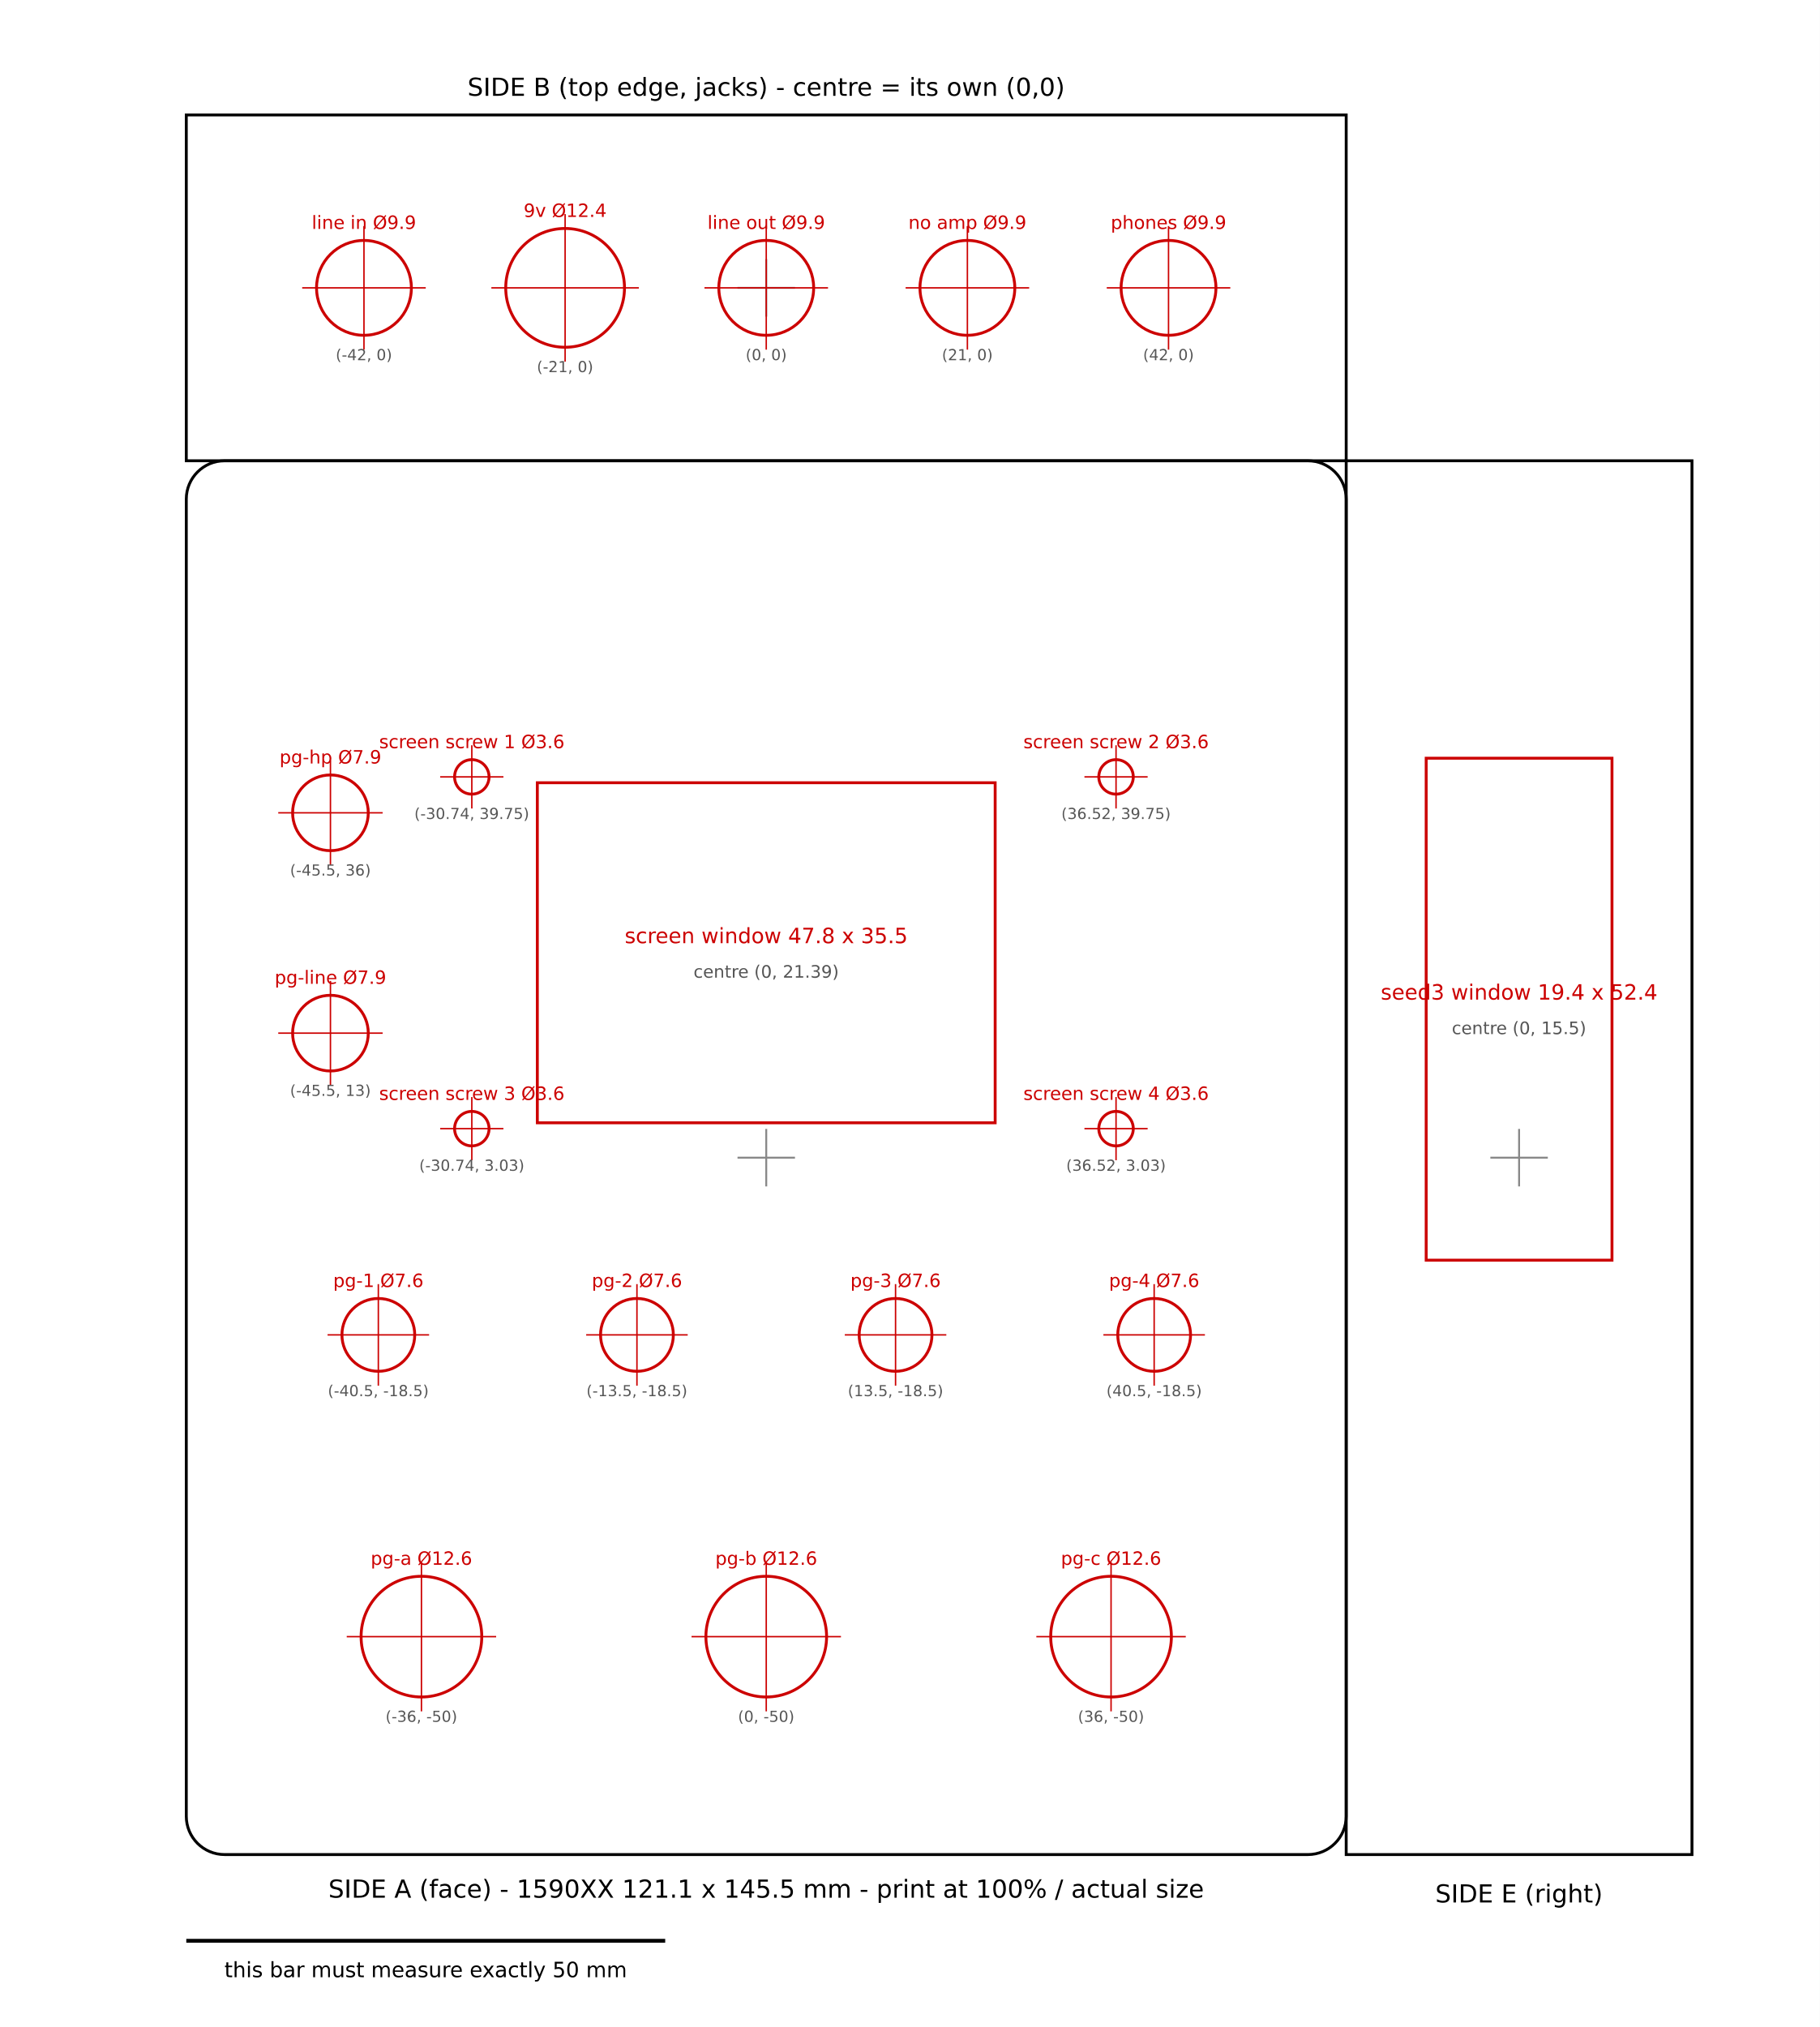
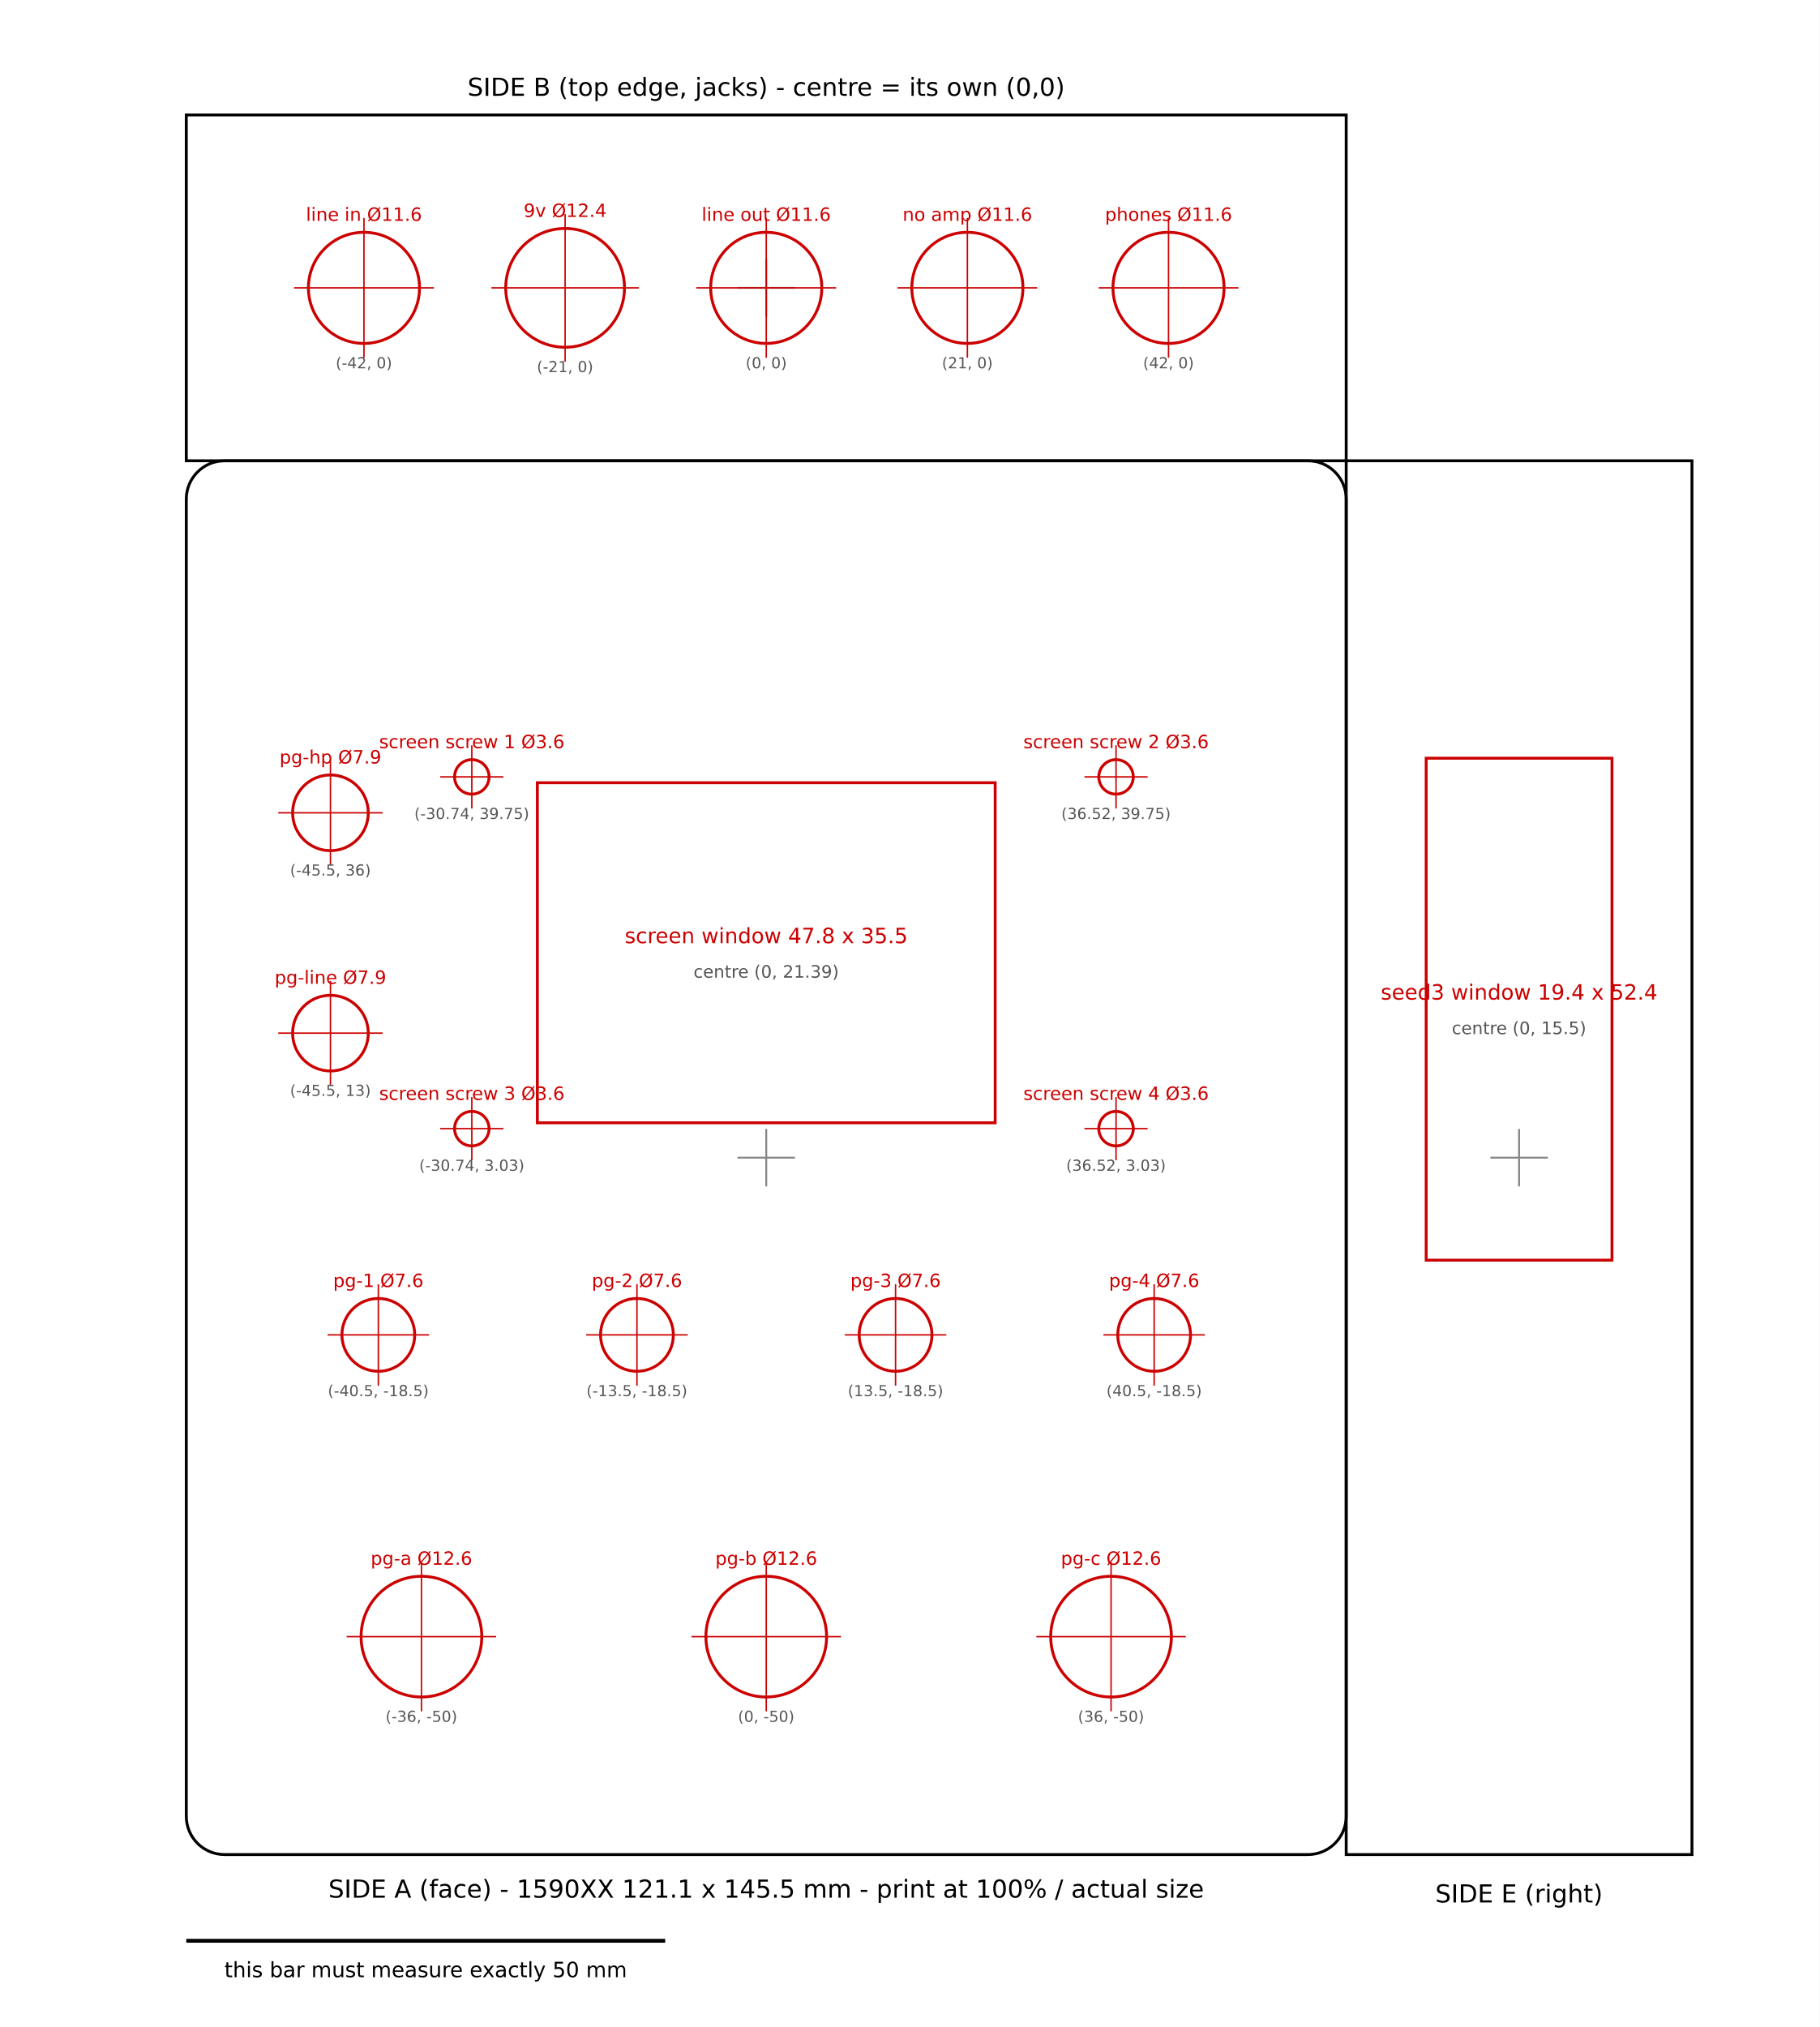
<svg xmlns="http://www.w3.org/2000/svg" width="190mm" height="211.6mm" viewBox="-80 -120.85 190 211.6">
  <rect x="-80" y="-120.85" width="190" height="211.6" fill="#fff" />
  <rect x="-60.55" y="-108.85" width="121.1" height="36.1" fill="none" stroke="#000" stroke-width="0.3" />
  <rect x="-60.55" y="-72.75" width="121.1" height="145.5" rx="4" fill="none" stroke="#000" stroke-width="0.3" />
  <text x="0.00" y="-110.85" font-family="DejaVu Sans, sans-serif" font-size="2.6" text-anchor="middle" fill="#000" font-weight="normal">SIDE B (top edge, jacks) - centre = its own (0,0)</text>
  <rect x="60.55" y="-72.75" width="36.1" height="145.5" fill="none" stroke="#000" stroke-width="0.3" />
  <text x="78.6" y="77.75" font-family="DejaVu Sans" font-size="2.6" text-anchor="middle">SIDE E (right)</text>
  <text x="0.00" y="77.25" font-family="DejaVu Sans, sans-serif" font-size="2.6" text-anchor="middle" fill="#000" font-weight="normal">SIDE A (face) - 1590XX 121.1 x 145.5 mm - print at 100% / actual size</text>
  <path d="M-3,0 h6 M0,-3 v6" stroke="#888" stroke-width="0.2" />
  <path d="M-3,-90.8 h6 M0,-93.8 v6" stroke="#888" stroke-width="0.2" />
  <path d="M75.6,0 h6 M78.6,-3 v6" stroke="#888" stroke-width="0.2" />
  <circle cx="-40.5" cy="18.5" r="3.8" fill="none" stroke="#c00" stroke-width="0.3" />
  <path d="M-45.8,18.5 h10.6 M-40.5,13.2 v10.6" stroke="#c00" stroke-width="0.15" />
  <text x="-40.50" y="13.50" font-family="DejaVu Sans, sans-serif" font-size="1.9" text-anchor="middle" fill="#c00" font-weight="normal">pg-1  Ø7.6</text>
  <text x="-40.50" y="24.90" font-family="DejaVu Sans, sans-serif" font-size="1.6" text-anchor="middle" fill="#555" font-weight="normal">(-40.5, -18.5)</text>
  <circle cx="-13.5" cy="18.5" r="3.8" fill="none" stroke="#c00" stroke-width="0.3" />
  <path d="M-18.8,18.5 h10.6 M-13.5,13.2 v10.6" stroke="#c00" stroke-width="0.15" />
  <text x="-13.50" y="13.50" font-family="DejaVu Sans, sans-serif" font-size="1.9" text-anchor="middle" fill="#c00" font-weight="normal">pg-2  Ø7.6</text>
  <text x="-13.50" y="24.90" font-family="DejaVu Sans, sans-serif" font-size="1.6" text-anchor="middle" fill="#555" font-weight="normal">(-13.5, -18.5)</text>
  <circle cx="13.5" cy="18.5" r="3.8" fill="none" stroke="#c00" stroke-width="0.3" />
  <path d="M8.2,18.5 h10.6 M13.5,13.2 v10.6" stroke="#c00" stroke-width="0.15" />
  <text x="13.50" y="13.50" font-family="DejaVu Sans, sans-serif" font-size="1.9" text-anchor="middle" fill="#c00" font-weight="normal">pg-3  Ø7.6</text>
  <text x="13.50" y="24.90" font-family="DejaVu Sans, sans-serif" font-size="1.6" text-anchor="middle" fill="#555" font-weight="normal">(13.5, -18.5)</text>
  <circle cx="40.5" cy="18.5" r="3.8" fill="none" stroke="#c00" stroke-width="0.3" />
  <path d="M35.2,18.5 h10.6 M40.5,13.2 v10.6" stroke="#c00" stroke-width="0.15" />
  <text x="40.50" y="13.50" font-family="DejaVu Sans, sans-serif" font-size="1.9" text-anchor="middle" fill="#c00" font-weight="normal">pg-4  Ø7.6</text>
  <text x="40.50" y="24.90" font-family="DejaVu Sans, sans-serif" font-size="1.6" text-anchor="middle" fill="#555" font-weight="normal">(40.5, -18.5)</text>
  <circle cx="-36.0" cy="50.0" r="6.3" fill="none" stroke="#c00" stroke-width="0.3" />
  <path d="M-43.8,50.0 h15.6 M-36.0,42.2 v15.6" stroke="#c00" stroke-width="0.15" />
  <text x="-36.00" y="42.50" font-family="DejaVu Sans, sans-serif" font-size="1.9" text-anchor="middle" fill="#c00" font-weight="normal">pg-a  Ø12.6</text>
  <text x="-36.00" y="58.90" font-family="DejaVu Sans, sans-serif" font-size="1.6" text-anchor="middle" fill="#555" font-weight="normal">(-36, -50)</text>
  <circle cx="0.0" cy="50.0" r="6.3" fill="none" stroke="#c00" stroke-width="0.3" />
  <path d="M-7.8,50.0 h15.6 M0.0,42.2 v15.6" stroke="#c00" stroke-width="0.15" />
  <text x="0.00" y="42.50" font-family="DejaVu Sans, sans-serif" font-size="1.9" text-anchor="middle" fill="#c00" font-weight="normal">pg-b  Ø12.6</text>
  <text x="0.00" y="58.90" font-family="DejaVu Sans, sans-serif" font-size="1.6" text-anchor="middle" fill="#555" font-weight="normal">(0, -50)</text>
  <circle cx="36.0" cy="50.0" r="6.3" fill="none" stroke="#c00" stroke-width="0.3" />
  <path d="M28.2,50.0 h15.6 M36.0,42.2 v15.6" stroke="#c00" stroke-width="0.15" />
  <text x="36.00" y="42.50" font-family="DejaVu Sans, sans-serif" font-size="1.9" text-anchor="middle" fill="#c00" font-weight="normal">pg-c  Ø12.6</text>
  <text x="36.00" y="58.90" font-family="DejaVu Sans, sans-serif" font-size="1.6" text-anchor="middle" fill="#555" font-weight="normal">(36, -50)</text>
  <circle cx="-45.5" cy="-36.0" r="3.95" fill="none" stroke="#c00" stroke-width="0.3" />
  <path d="M-50.95,-36.0 h10.9 M-45.5,-41.45 v10.9" stroke="#c00" stroke-width="0.15" />
  <text x="-45.50" y="-41.15" font-family="DejaVu Sans, sans-serif" font-size="1.9" text-anchor="middle" fill="#c00" font-weight="normal">pg-hp  Ø7.9</text>
  <text x="-45.50" y="-29.45" font-family="DejaVu Sans, sans-serif" font-size="1.6" text-anchor="middle" fill="#555" font-weight="normal">(-45.5, 36)</text>
  <circle cx="-45.5" cy="-13.0" r="3.95" fill="none" stroke="#c00" stroke-width="0.3" />
  <path d="M-50.95,-13.0 h10.9 M-45.5,-18.45 v10.9" stroke="#c00" stroke-width="0.15" />
  <text x="-45.50" y="-18.15" font-family="DejaVu Sans, sans-serif" font-size="1.9" text-anchor="middle" fill="#c00" font-weight="normal">pg-line  Ø7.9</text>
  <text x="-45.50" y="-6.45" font-family="DejaVu Sans, sans-serif" font-size="1.6" text-anchor="middle" fill="#555" font-weight="normal">(-45.5, 13)</text>
  <circle cx="-30.74" cy="-39.75" r="1.8" fill="none" stroke="#c00" stroke-width="0.3" />
  <path d="M-34.04,-39.75 h6.6 M-30.74,-43.05 v6.6" stroke="#c00" stroke-width="0.15" />
  <text x="-30.74" y="-42.75" font-family="DejaVu Sans, sans-serif" font-size="1.9" text-anchor="middle" fill="#c00" font-weight="normal">screen screw 1  Ø3.6</text>
  <text x="-30.74" y="-35.35" font-family="DejaVu Sans, sans-serif" font-size="1.6" text-anchor="middle" fill="#555" font-weight="normal">(-30.74, 39.75)</text>
  <circle cx="36.52" cy="-39.75" r="1.8" fill="none" stroke="#c00" stroke-width="0.3" />
  <path d="M33.22,-39.75 h6.6 M36.52,-43.05 v6.6" stroke="#c00" stroke-width="0.15" />
  <text x="36.52" y="-42.75" font-family="DejaVu Sans, sans-serif" font-size="1.9" text-anchor="middle" fill="#c00" font-weight="normal">screen screw 2  Ø3.6</text>
  <text x="36.52" y="-35.35" font-family="DejaVu Sans, sans-serif" font-size="1.6" text-anchor="middle" fill="#555" font-weight="normal">(36.52, 39.75)</text>
  <circle cx="-30.74" cy="-3.03" r="1.8" fill="none" stroke="#c00" stroke-width="0.3" />
  <path d="M-34.04,-3.03 h6.6 M-30.74,-6.33 v6.6" stroke="#c00" stroke-width="0.15" />
  <text x="-30.74" y="-6.03" font-family="DejaVu Sans, sans-serif" font-size="1.9" text-anchor="middle" fill="#c00" font-weight="normal">screen screw 3  Ø3.6</text>
  <text x="-30.74" y="1.37" font-family="DejaVu Sans, sans-serif" font-size="1.6" text-anchor="middle" fill="#555" font-weight="normal">(-30.74, 3.03)</text>
  <circle cx="36.52" cy="-3.03" r="1.8" fill="none" stroke="#c00" stroke-width="0.3" />
  <path d="M33.22,-3.03 h6.6 M36.52,-6.33 v6.6" stroke="#c00" stroke-width="0.15" />
  <text x="36.52" y="-6.03" font-family="DejaVu Sans, sans-serif" font-size="1.9" text-anchor="middle" fill="#c00" font-weight="normal">screen screw 4  Ø3.6</text>
  <text x="36.52" y="1.37" font-family="DejaVu Sans, sans-serif" font-size="1.6" text-anchor="middle" fill="#555" font-weight="normal">(36.52, 3.03)</text>
  <rect x="-23.9" y="-39.14" width="47.8" height="35.5" fill="none" stroke="#c00" stroke-width="0.3" />
  <text x="0.00" y="-22.39" font-family="DejaVu Sans, sans-serif" font-size="2.2" text-anchor="middle" fill="#c00" font-weight="normal">screen window 47.8 x 35.5</text>
  <text x="0.00" y="-18.79" font-family="DejaVu Sans, sans-serif" font-size="1.8" text-anchor="middle" fill="#555" font-weight="normal">centre (0, 21.39)</text>
-   <circle cx="-42.0" cy="-90.8" r="4.95" fill="none" stroke="#c00" stroke-width="0.3" />
-   <path d="M-48.45,-90.8 h12.9 M-42.0,-97.25 v12.9" stroke="#c00" stroke-width="0.15" />
-   <text x="-42.00" y="-96.95" font-family="DejaVu Sans, sans-serif" font-size="1.9" text-anchor="middle" fill="#c00" font-weight="normal">line in  Ø9.9</text>
-   <text x="-42.00" y="-83.25" font-family="DejaVu Sans, sans-serif" font-size="1.6" text-anchor="middle" fill="#555" font-weight="normal">(-42, 0)</text>
+   <circle cx="-42.0" cy="-90.8" r="5.8" fill="none" stroke="#c00" stroke-width="0.3" />
+   <path d="M-49.3,-90.8 h14.6 M-42.0,-98.1 v14.6" stroke="#c00" stroke-width="0.15" />
+   <text x="-42.00" y="-97.80" font-family="DejaVu Sans, sans-serif" font-size="1.9" text-anchor="middle" fill="#c00" font-weight="normal">line in  Ø11.6</text>
+   <text x="-42.00" y="-82.40" font-family="DejaVu Sans, sans-serif" font-size="1.6" text-anchor="middle" fill="#555" font-weight="normal">(-42, 0)</text>
  <circle cx="-21.0" cy="-90.8" r="6.2" fill="none" stroke="#c00" stroke-width="0.3" />
  <path d="M-28.7,-90.8 h15.4 M-21.0,-98.5 v15.4" stroke="#c00" stroke-width="0.15" />
  <text x="-21.00" y="-98.20" font-family="DejaVu Sans, sans-serif" font-size="1.9" text-anchor="middle" fill="#c00" font-weight="normal">9v  Ø12.4</text>
  <text x="-21.00" y="-82.00" font-family="DejaVu Sans, sans-serif" font-size="1.6" text-anchor="middle" fill="#555" font-weight="normal">(-21, 0)</text>
-   <circle cx="0.0" cy="-90.8" r="4.95" fill="none" stroke="#c00" stroke-width="0.3" />
-   <path d="M-6.45,-90.8 h12.9 M0.0,-97.25 v12.9" stroke="#c00" stroke-width="0.15" />
-   <text x="0.00" y="-96.95" font-family="DejaVu Sans, sans-serif" font-size="1.9" text-anchor="middle" fill="#c00" font-weight="normal">line out  Ø9.9</text>
-   <text x="0.00" y="-83.25" font-family="DejaVu Sans, sans-serif" font-size="1.6" text-anchor="middle" fill="#555" font-weight="normal">(0, 0)</text>
-   <circle cx="21.0" cy="-90.8" r="4.95" fill="none" stroke="#c00" stroke-width="0.3" />
-   <path d="M14.55,-90.8 h12.9 M21.0,-97.25 v12.9" stroke="#c00" stroke-width="0.15" />
-   <text x="21.00" y="-96.95" font-family="DejaVu Sans, sans-serif" font-size="1.9" text-anchor="middle" fill="#c00" font-weight="normal">no amp  Ø9.9</text>
-   <text x="21.00" y="-83.25" font-family="DejaVu Sans, sans-serif" font-size="1.6" text-anchor="middle" fill="#555" font-weight="normal">(21, 0)</text>
-   <circle cx="42.0" cy="-90.8" r="4.95" fill="none" stroke="#c00" stroke-width="0.3" />
-   <path d="M35.55,-90.8 h12.9 M42.0,-97.25 v12.9" stroke="#c00" stroke-width="0.15" />
-   <text x="42.00" y="-96.95" font-family="DejaVu Sans, sans-serif" font-size="1.9" text-anchor="middle" fill="#c00" font-weight="normal">phones  Ø9.9</text>
-   <text x="42.00" y="-83.25" font-family="DejaVu Sans, sans-serif" font-size="1.6" text-anchor="middle" fill="#555" font-weight="normal">(42, 0)</text>
+   <circle cx="0.0" cy="-90.8" r="5.8" fill="none" stroke="#c00" stroke-width="0.3" />
+   <path d="M-7.3,-90.8 h14.6 M0.0,-98.1 v14.6" stroke="#c00" stroke-width="0.15" />
+   <text x="0.00" y="-97.80" font-family="DejaVu Sans, sans-serif" font-size="1.9" text-anchor="middle" fill="#c00" font-weight="normal">line out  Ø11.6</text>
+   <text x="0.00" y="-82.40" font-family="DejaVu Sans, sans-serif" font-size="1.6" text-anchor="middle" fill="#555" font-weight="normal">(0, 0)</text>
+   <circle cx="21.0" cy="-90.8" r="5.8" fill="none" stroke="#c00" stroke-width="0.3" />
+   <path d="M13.7,-90.8 h14.6 M21.0,-98.1 v14.6" stroke="#c00" stroke-width="0.15" />
+   <text x="21.00" y="-97.80" font-family="DejaVu Sans, sans-serif" font-size="1.9" text-anchor="middle" fill="#c00" font-weight="normal">no amp  Ø11.6</text>
+   <text x="21.00" y="-82.40" font-family="DejaVu Sans, sans-serif" font-size="1.6" text-anchor="middle" fill="#555" font-weight="normal">(21, 0)</text>
+   <circle cx="42.0" cy="-90.8" r="5.8" fill="none" stroke="#c00" stroke-width="0.3" />
+   <path d="M34.7,-90.8 h14.6 M42.0,-98.1 v14.6" stroke="#c00" stroke-width="0.15" />
+   <text x="42.00" y="-97.80" font-family="DejaVu Sans, sans-serif" font-size="1.9" text-anchor="middle" fill="#c00" font-weight="normal">phones  Ø11.6</text>
+   <text x="42.00" y="-82.40" font-family="DejaVu Sans, sans-serif" font-size="1.6" text-anchor="middle" fill="#555" font-weight="normal">(42, 0)</text>
  <rect x="68.9" y="-41.7" width="19.4" height="52.4" fill="none" stroke="#c00" stroke-width="0.3" />
  <text x="78.60" y="-16.50" font-family="DejaVu Sans, sans-serif" font-size="2.2" text-anchor="middle" fill="#c00" font-weight="normal">seed3 window 19.4 x 52.4</text>
  <text x="78.60" y="-12.90" font-family="DejaVu Sans, sans-serif" font-size="1.8" text-anchor="middle" fill="#555" font-weight="normal">centre (0, 15.5)</text>
  <path d="M-60.55,81.75 h50" stroke="#000" stroke-width="0.4" />
  <text x="-35.55" y="85.55" font-family="DejaVu Sans, sans-serif" font-size="2.2" text-anchor="middle" fill="#000" font-weight="normal">this bar must measure exactly 50 mm</text>
</svg>
